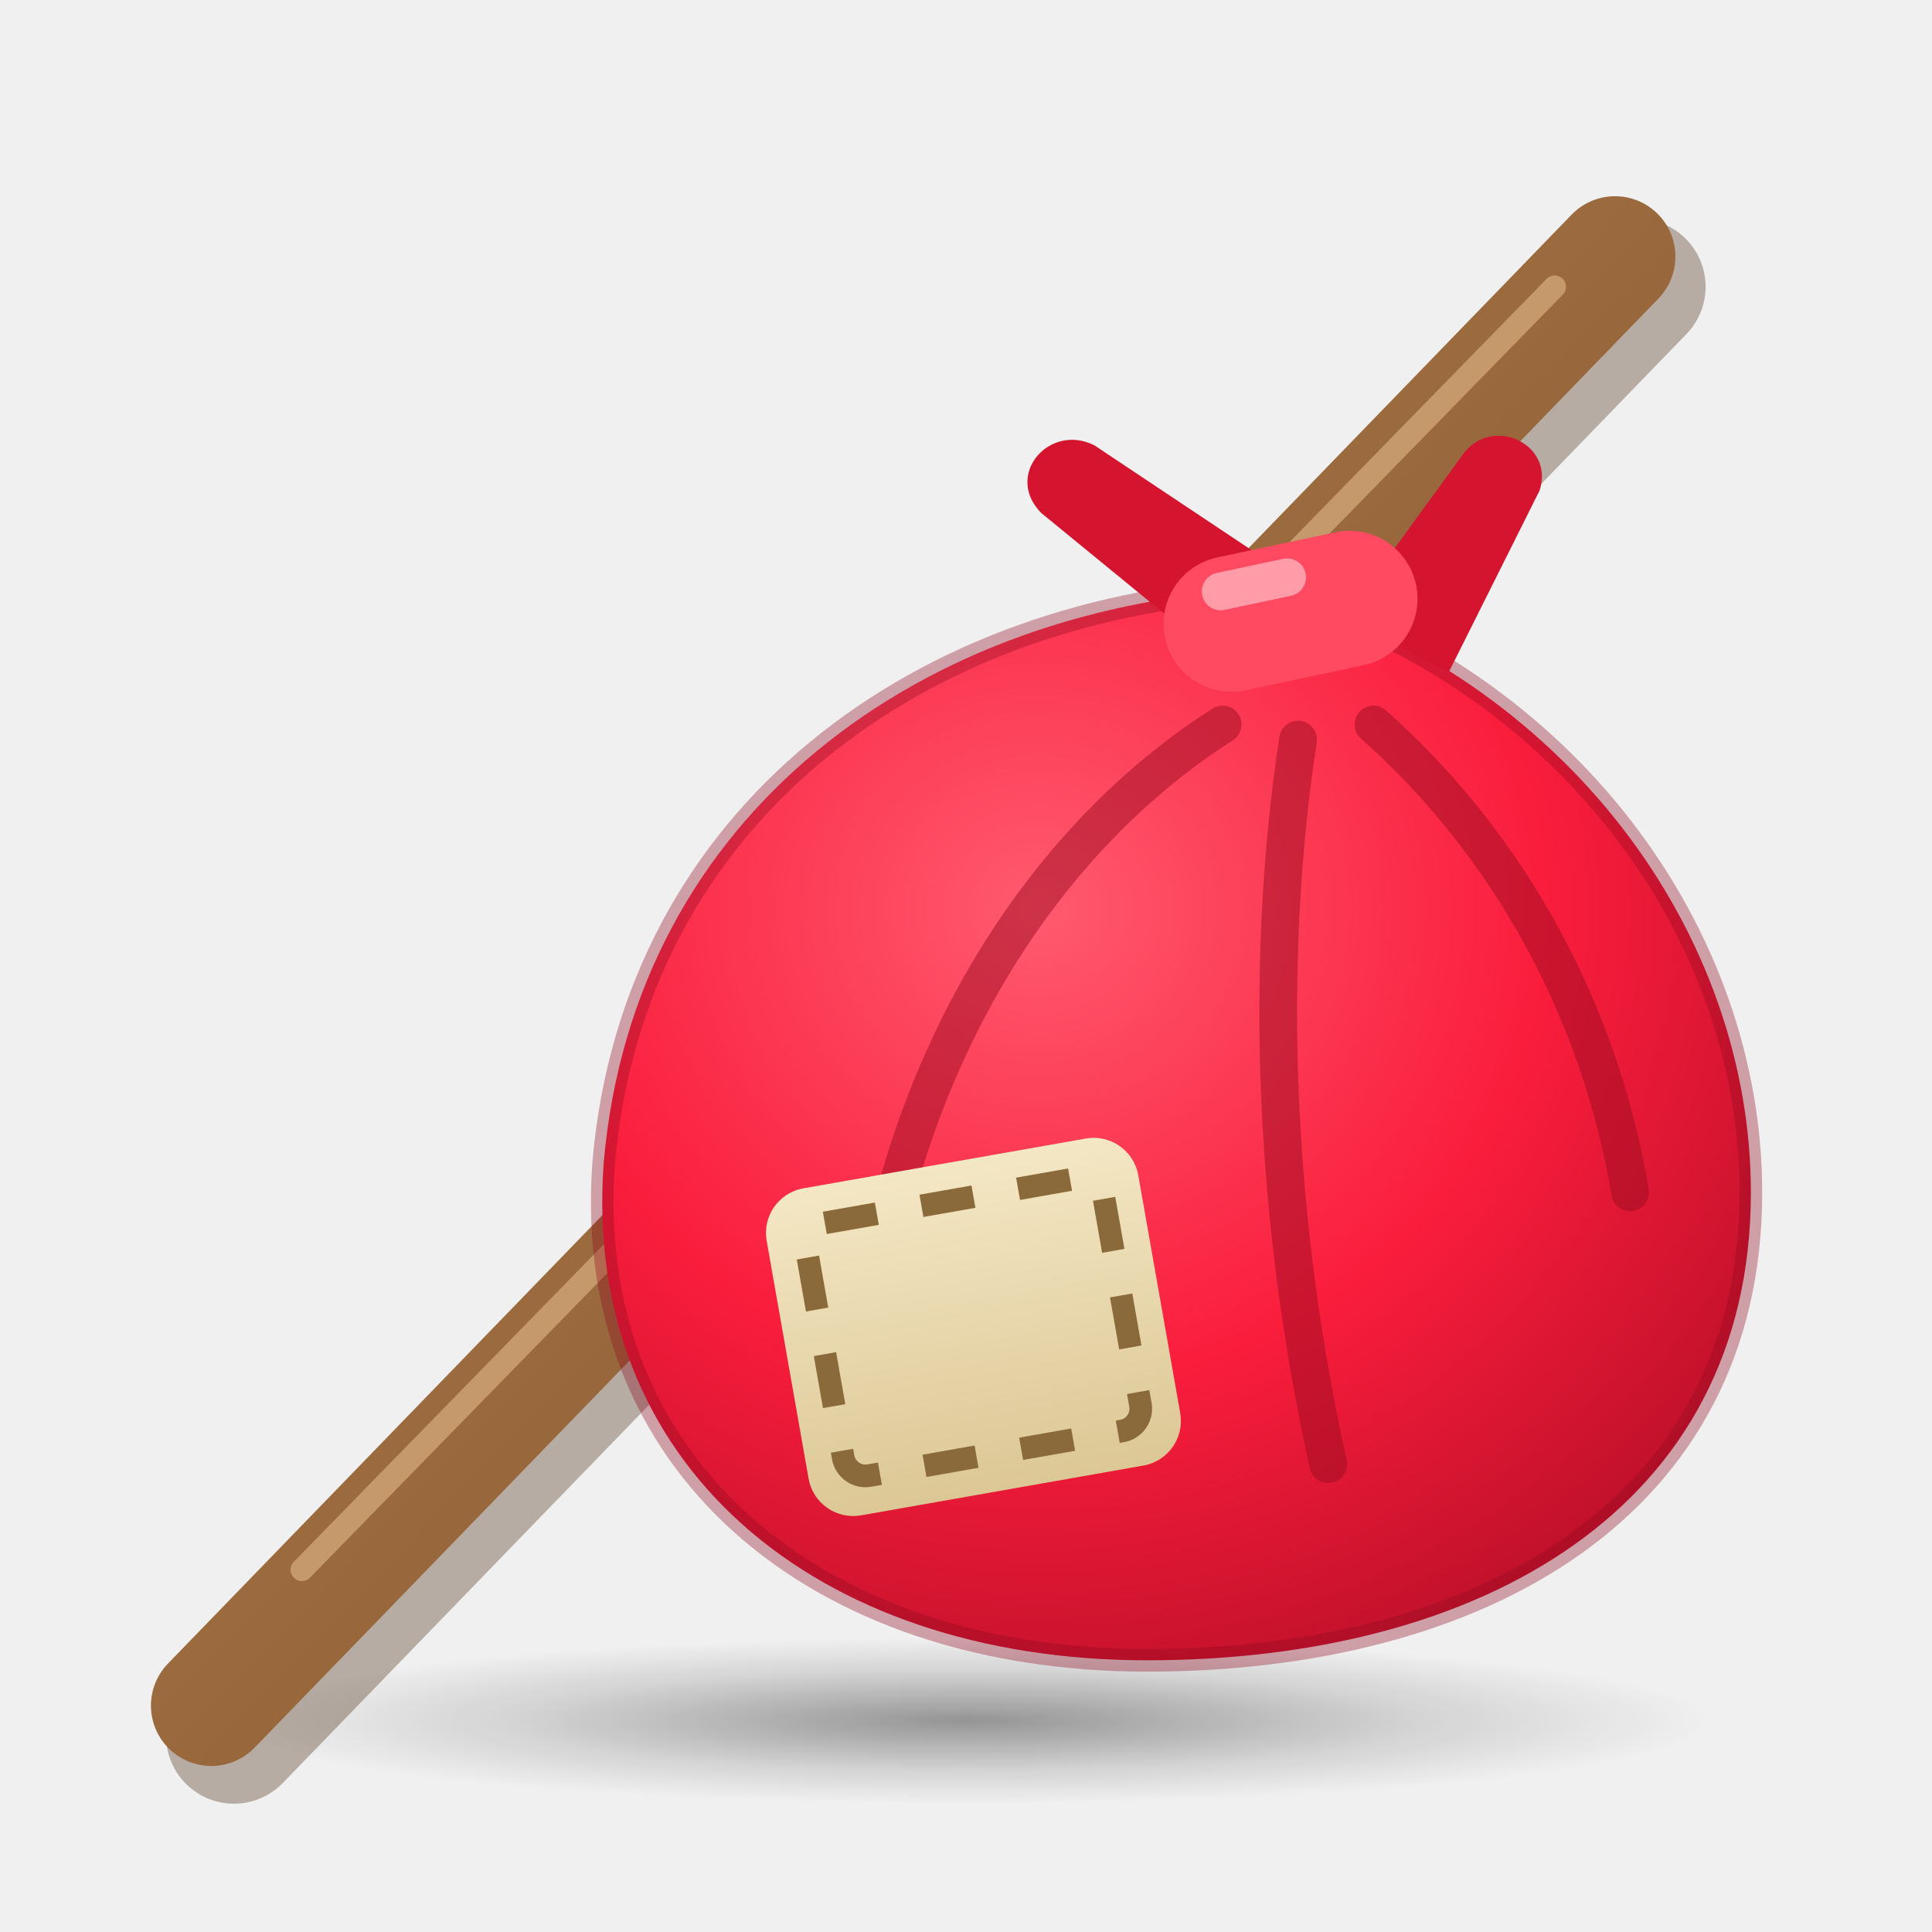
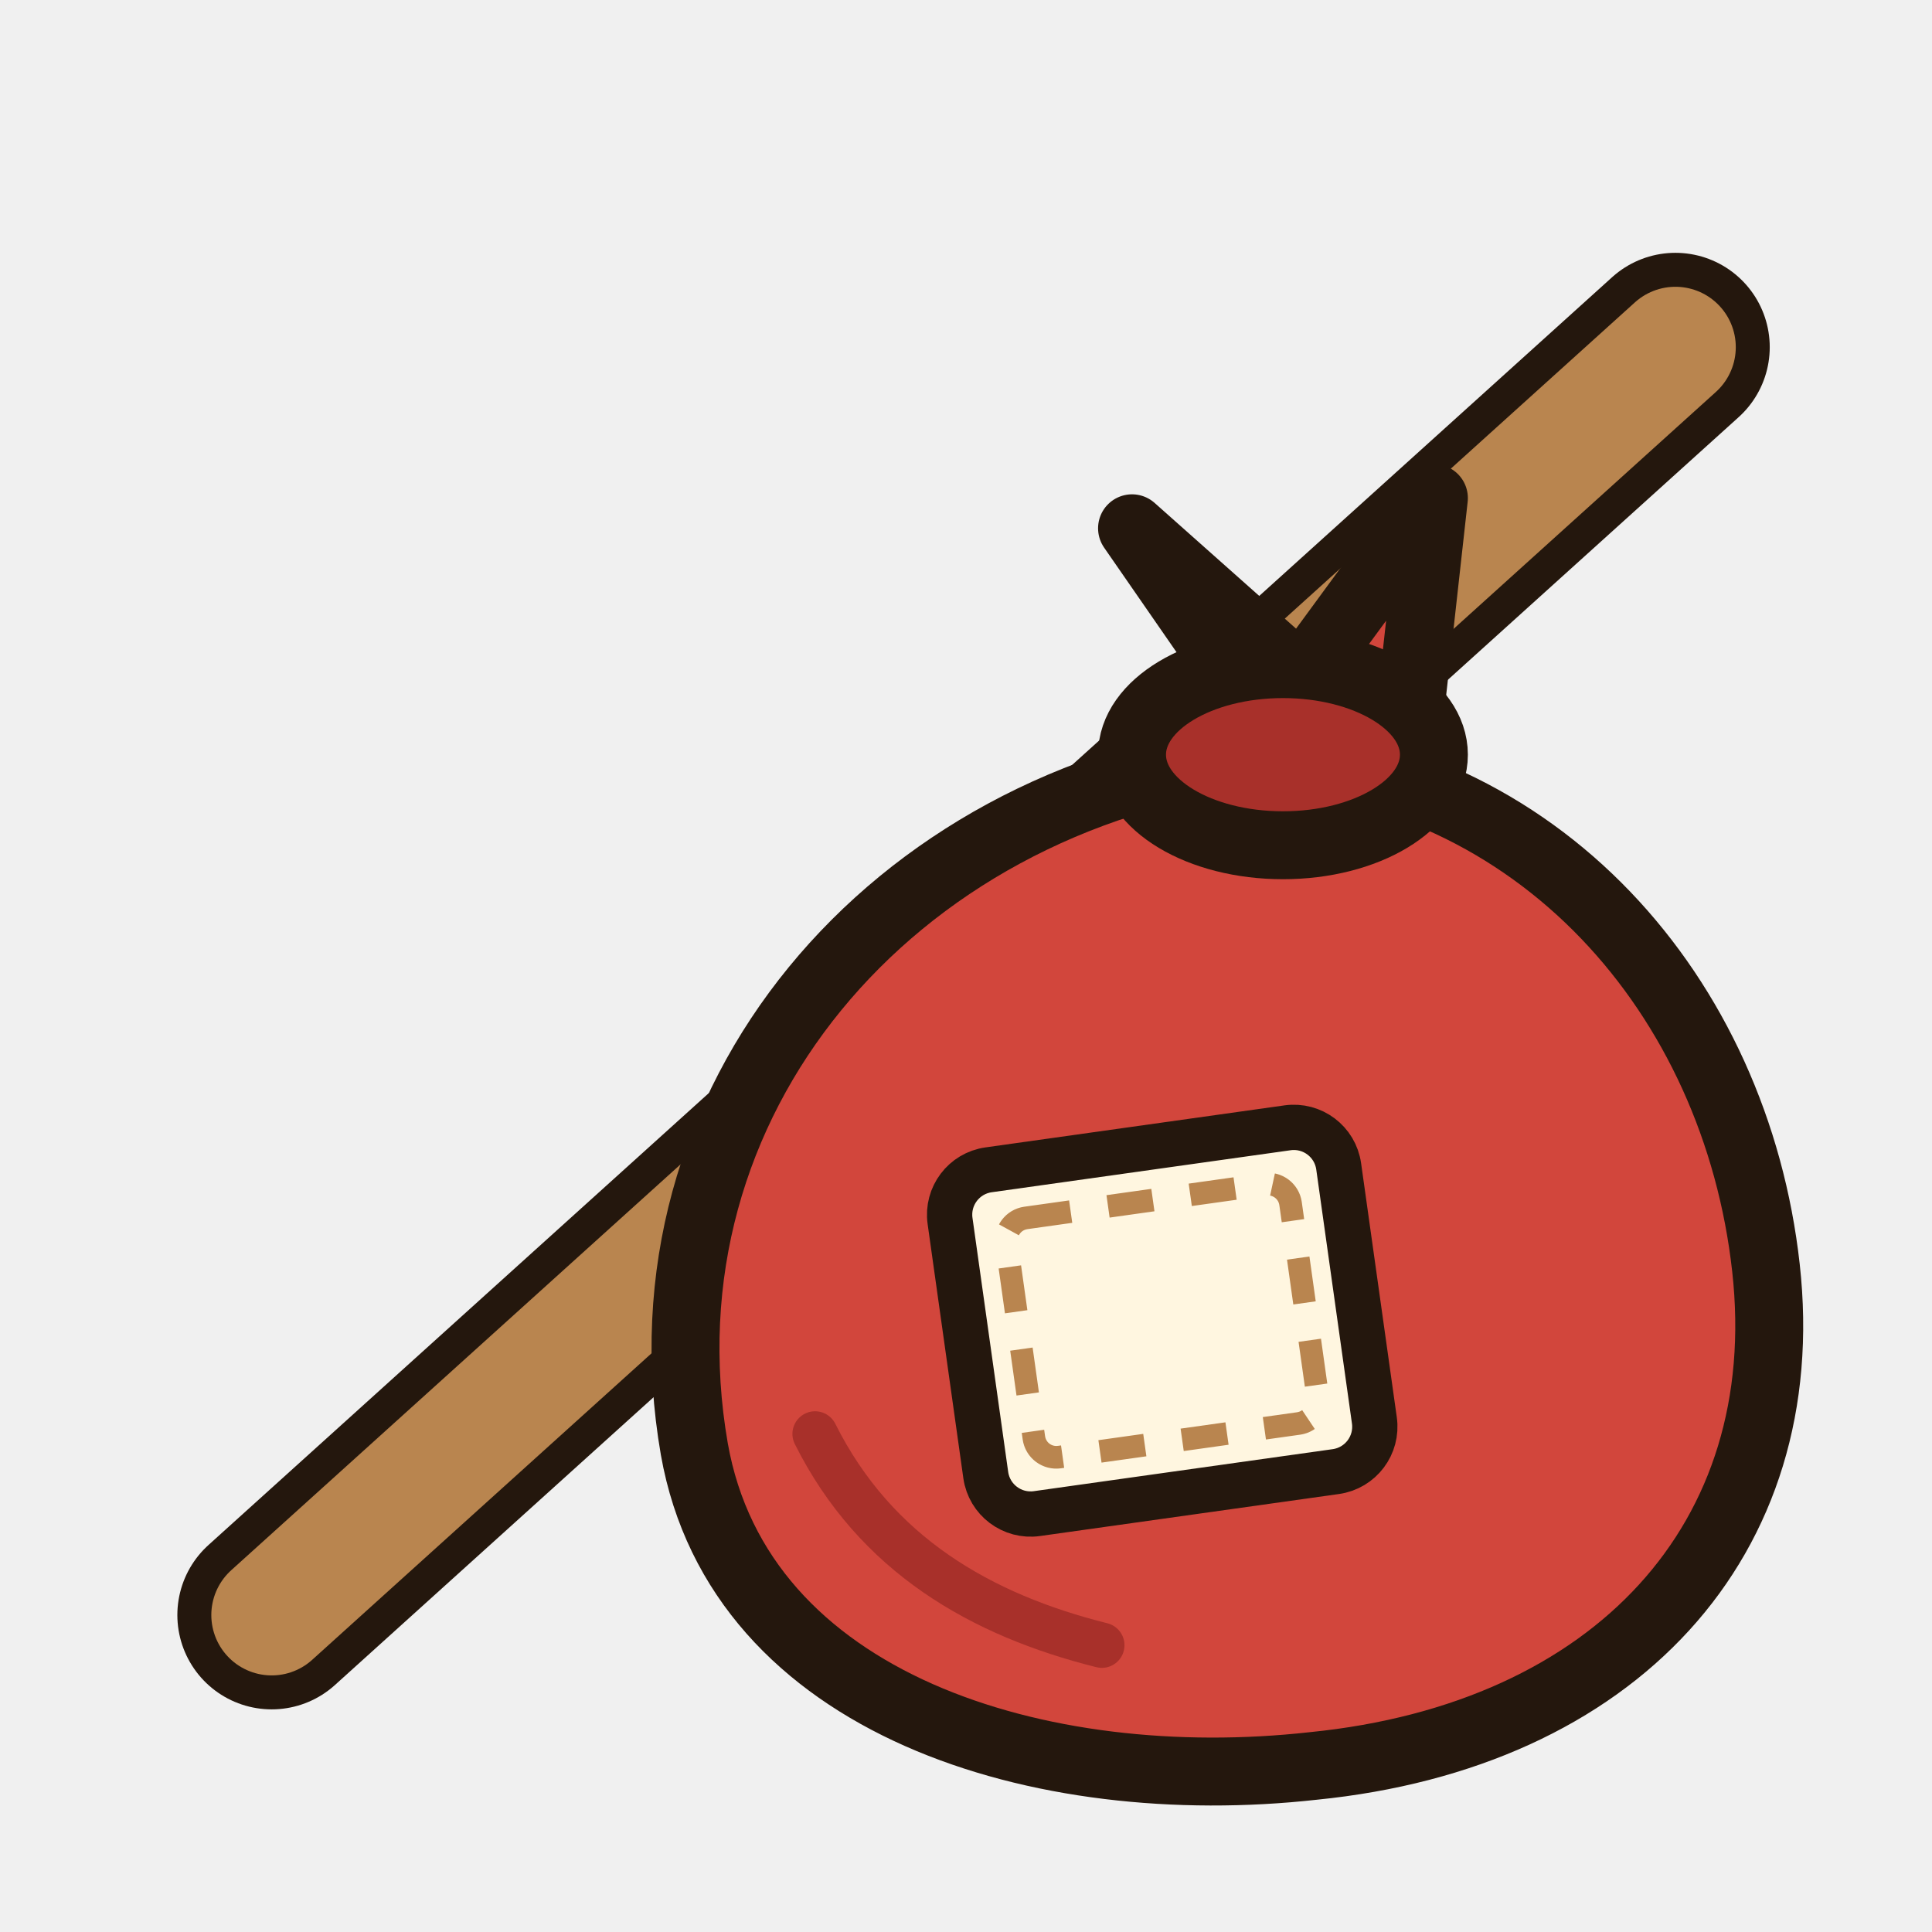
<svg xmlns="http://www.w3.org/2000/svg" viewBox="0 0 256 256">
-   <defs>
-     <radialGradient id="ground" cx=".5" cy=".5" r=".5">
-       <stop offset="0" stop-color="#000" stop-opacity=".38" />
-       <stop offset=".6" stop-color="#000" stop-opacity=".12" />
-       <stop offset="1" stop-color="#000" stop-opacity="0" />
-     </radialGradient>
-     <linearGradient id="stick" x1="0" y1="0" x2="1" y2="1">
-       <stop offset="0" stop-color="#B98452" stop-opacity="1" />
-       <stop offset="1" stop-color="#7A4E28" stop-opacity="1" />
-     </linearGradient>
-     <radialGradient id="sack" cx=".38" cy=".3" r=".8">
-       <stop offset="0" stop-color="#FF5A6F" />
-       <stop offset=".55" stop-color="#FA1D3C" />
-       <stop offset="1" stop-color="#B80F28" />
-     </radialGradient>
-     <linearGradient id="tape" x1="0" y1="0" x2="0" y2="1">
-       <stop offset="0" stop-color="#F4E7C4" stop-opacity="1" />
-       <stop offset="1" stop-color="#DCC795" stop-opacity="1" />
-     </linearGradient>
-   </defs>
-   <ellipse cx="128" cy="228" rx="100" ry="11" fill="url(#ground)" />
-   <path d="M28 226L214 34" stroke="#4A2D14" stroke-width="18" stroke-linecap="round" opacity=".35" transform="translate(3 4)" />
-   <path d="M28 226L214 34" stroke="url(#stick)" stroke-width="16" stroke-linecap="round" />
-   <path d="M40 208L206 38" stroke="#E3B98A" stroke-width="3" stroke-linecap="round" opacity=".6" />
-   <path d="M168 78c-46 2-84 30-88 76-3 40 28 66 72 66s80-20 80-62c0-34-24-68-64-80z" fill="url(#sack)" />
-   <g fill="none" stroke="#9C0C22" stroke-width="5" stroke-linecap="round" opacity=".5">
-     <path d="M162 96c-22 14-40 40-46 74" />
-     <path d="M172 98c-4 26-4 60 4 96" />
-     <path d="M182 96c18 16 30 38 34 62" />
-   </g>
-   <g transform="rotate(-10 128 176)">
-     <rect x="104" y="154" width="50" height="44" rx="6" fill="url(#tape)" />
-     <rect x="109" y="159" width="40" height="34" rx="3" fill="none" stroke="#8A6A3A" stroke-width="3" stroke-dasharray="7 6" />
-   </g>
-   <path d="M168 78c-46 2-84 30-88 76-3 40 28 66 72 66s80-20 80-62c0-34-24-68-64-80z" fill="none" stroke="#8E0A20" stroke-width="3" opacity=".35" />
-   <path d="M160 86l-22-18c-5-5 1-12 7-9l24 16zM178 82l16-22c4-5 12-1 10 5l-12 24z" fill="#D5142F" />
-   <rect x="154" y="72" width="34" height="18" rx="9" fill="#FF4A61" transform="rotate(-12 171 81)" />
-   <rect x="160" y="74" width="14" height="5" rx="2.5" fill="#fff" opacity=".45" transform="rotate(-12 171 81)" />
+   <path d="M36 214L222 46" stroke="#24170D" stroke-width="25" stroke-linecap="round" />
+   <path d="M36 214L222 46" stroke="#B9854F" stroke-width="16" stroke-linecap="round" />
+   <path d="M150 70l18 26 22-30-4 36z" fill="#D2463C" stroke="#24170D" stroke-width="9" stroke-linejoin="round" />
+   <path d="M166 100c-48 6-82 46-74 92 6 34 46 46 82 42 40-4 64-30 60-66-4-36-30-66-68-68z" fill="#D2463C" stroke="#24170D" stroke-width="9" stroke-linejoin="round" />
+   <ellipse cx="170" cy="100" rx="20" ry="12" fill="#A8302A" stroke="#24170D" stroke-width="9" />
+   <rect x="128" y="152" width="52" height="46" rx="6" fill="#FFF6E0" stroke="#24170D" stroke-width="6" transform="rotate(-8 154 175)" />
+   <rect x="135" y="159" width="38" height="32" rx="3" fill="none" stroke="#B9854F" stroke-width="3" stroke-dasharray="6 5" transform="rotate(-8 154 175)" />
+   <path d="M108 190c8 16 22 24 38 28" stroke="#A8302A" stroke-width="6" stroke-linecap="round" fill="none" />
</svg>
